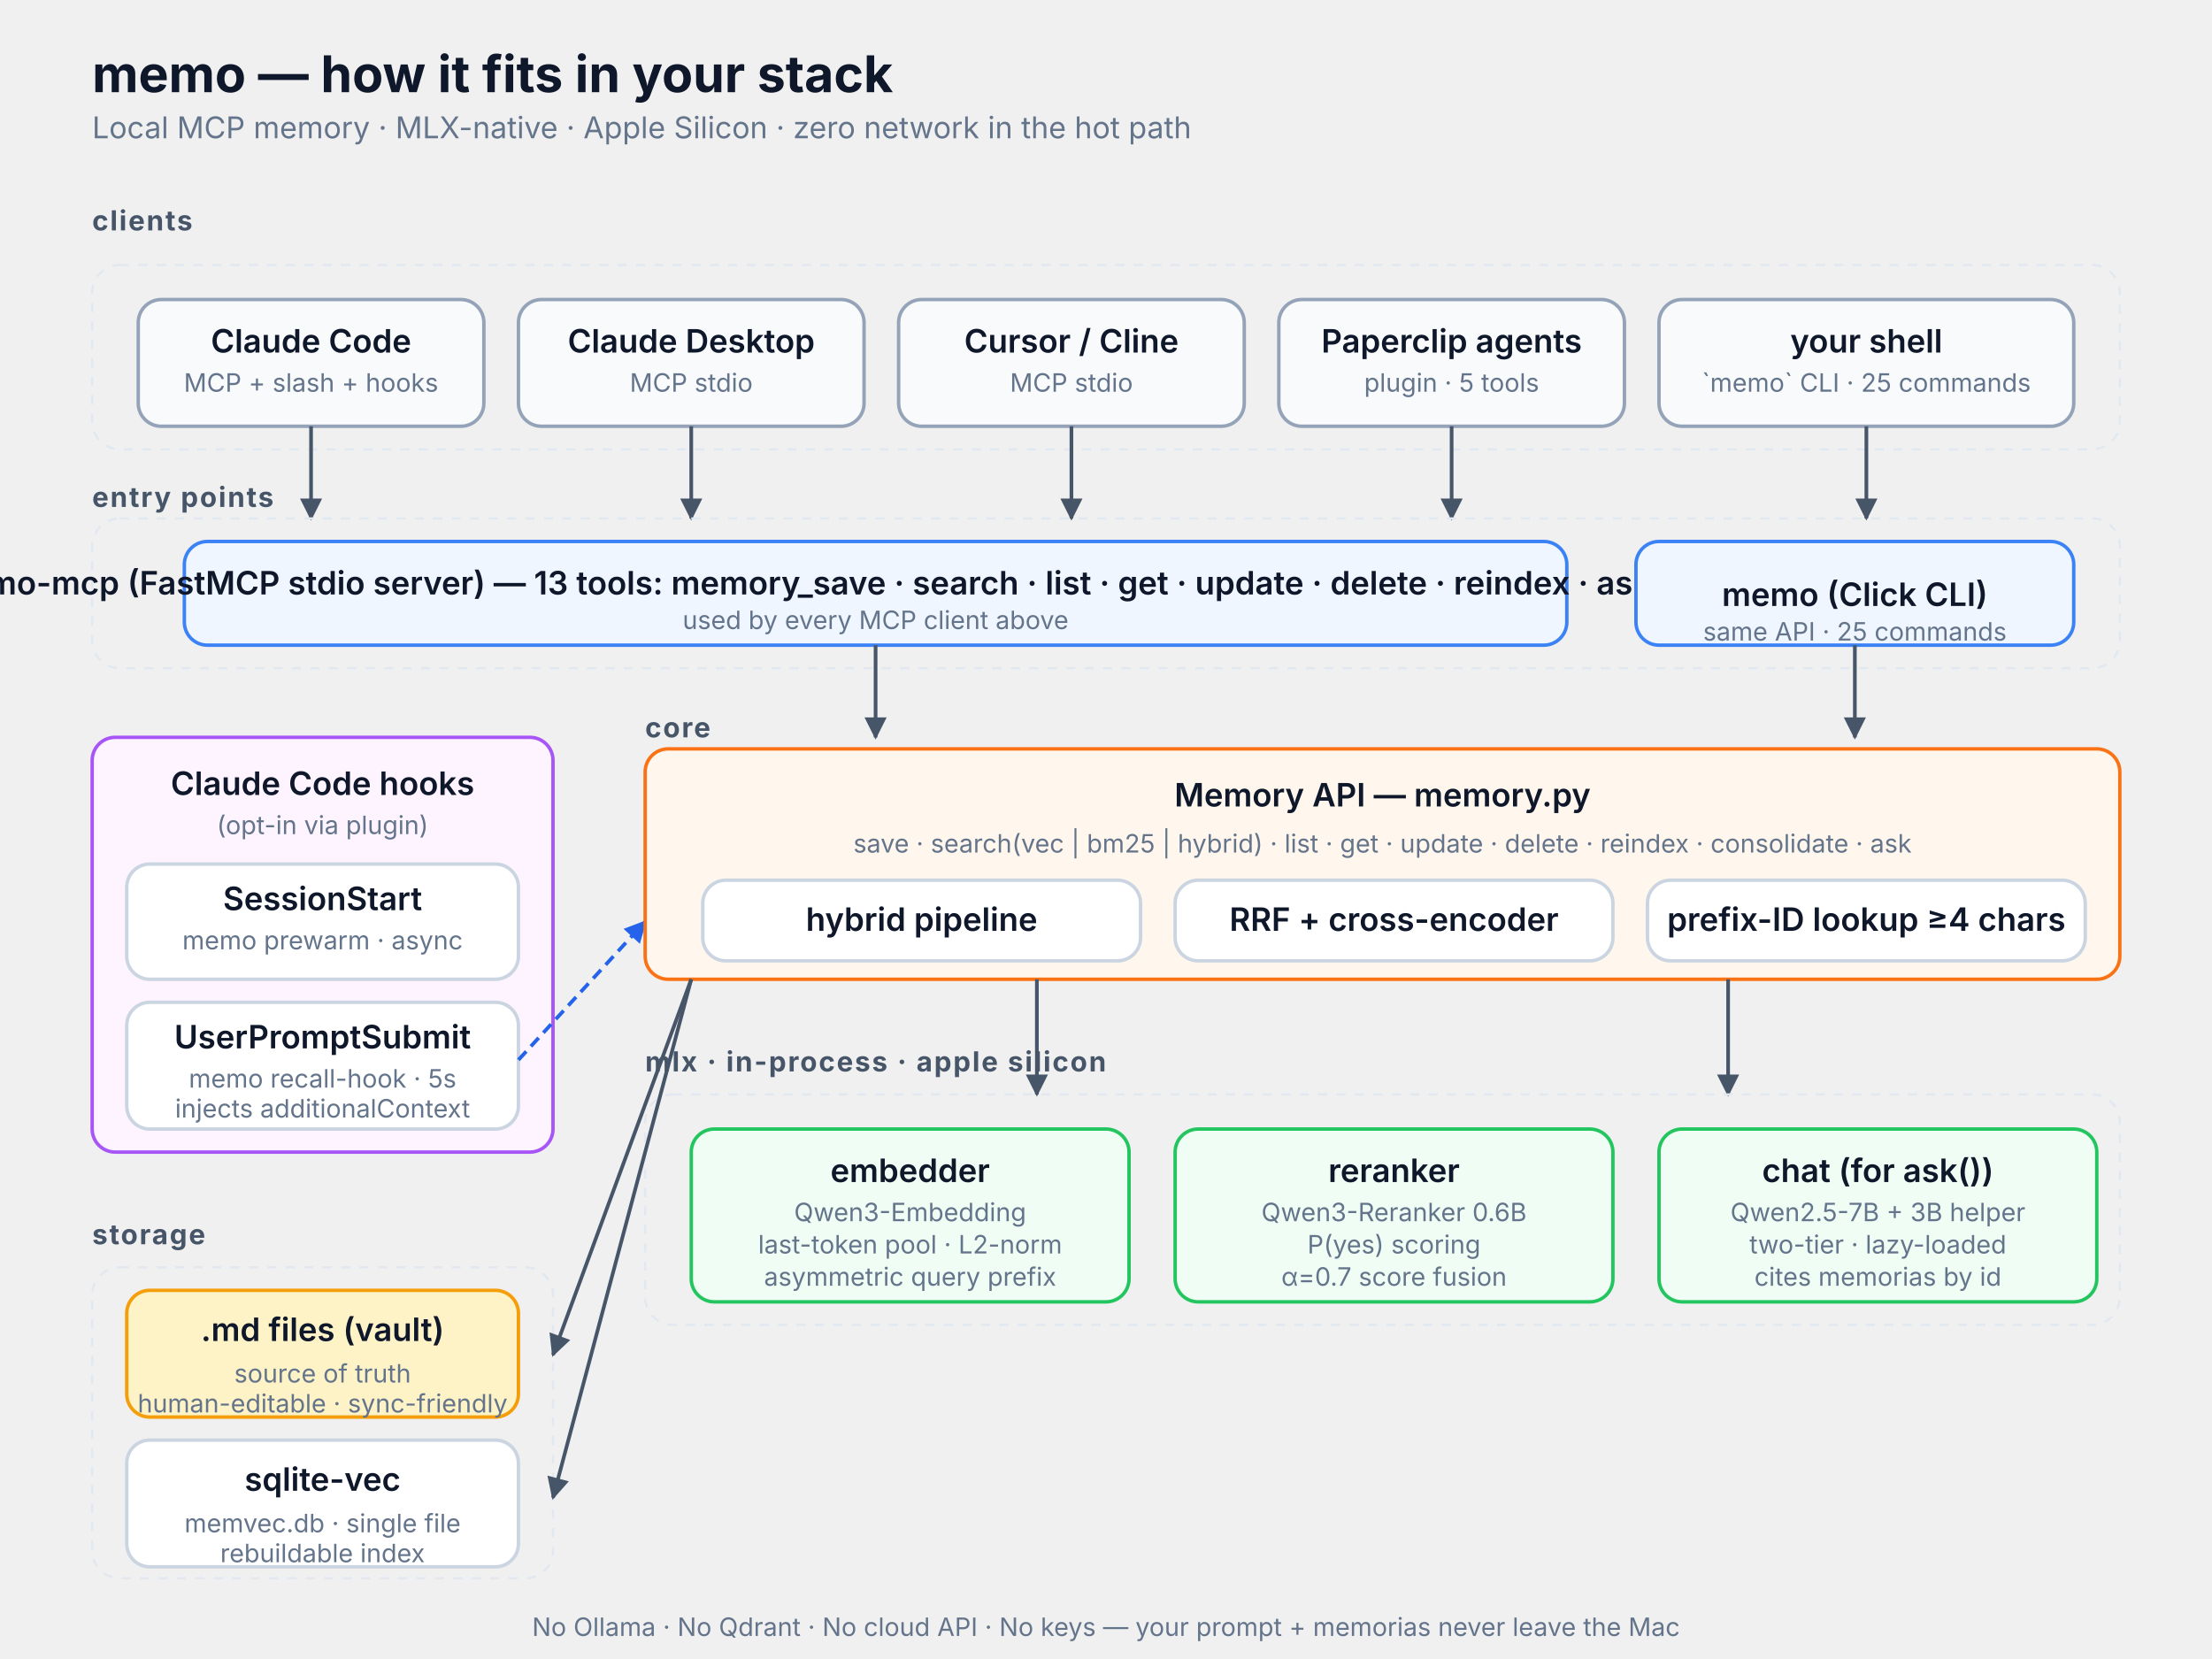
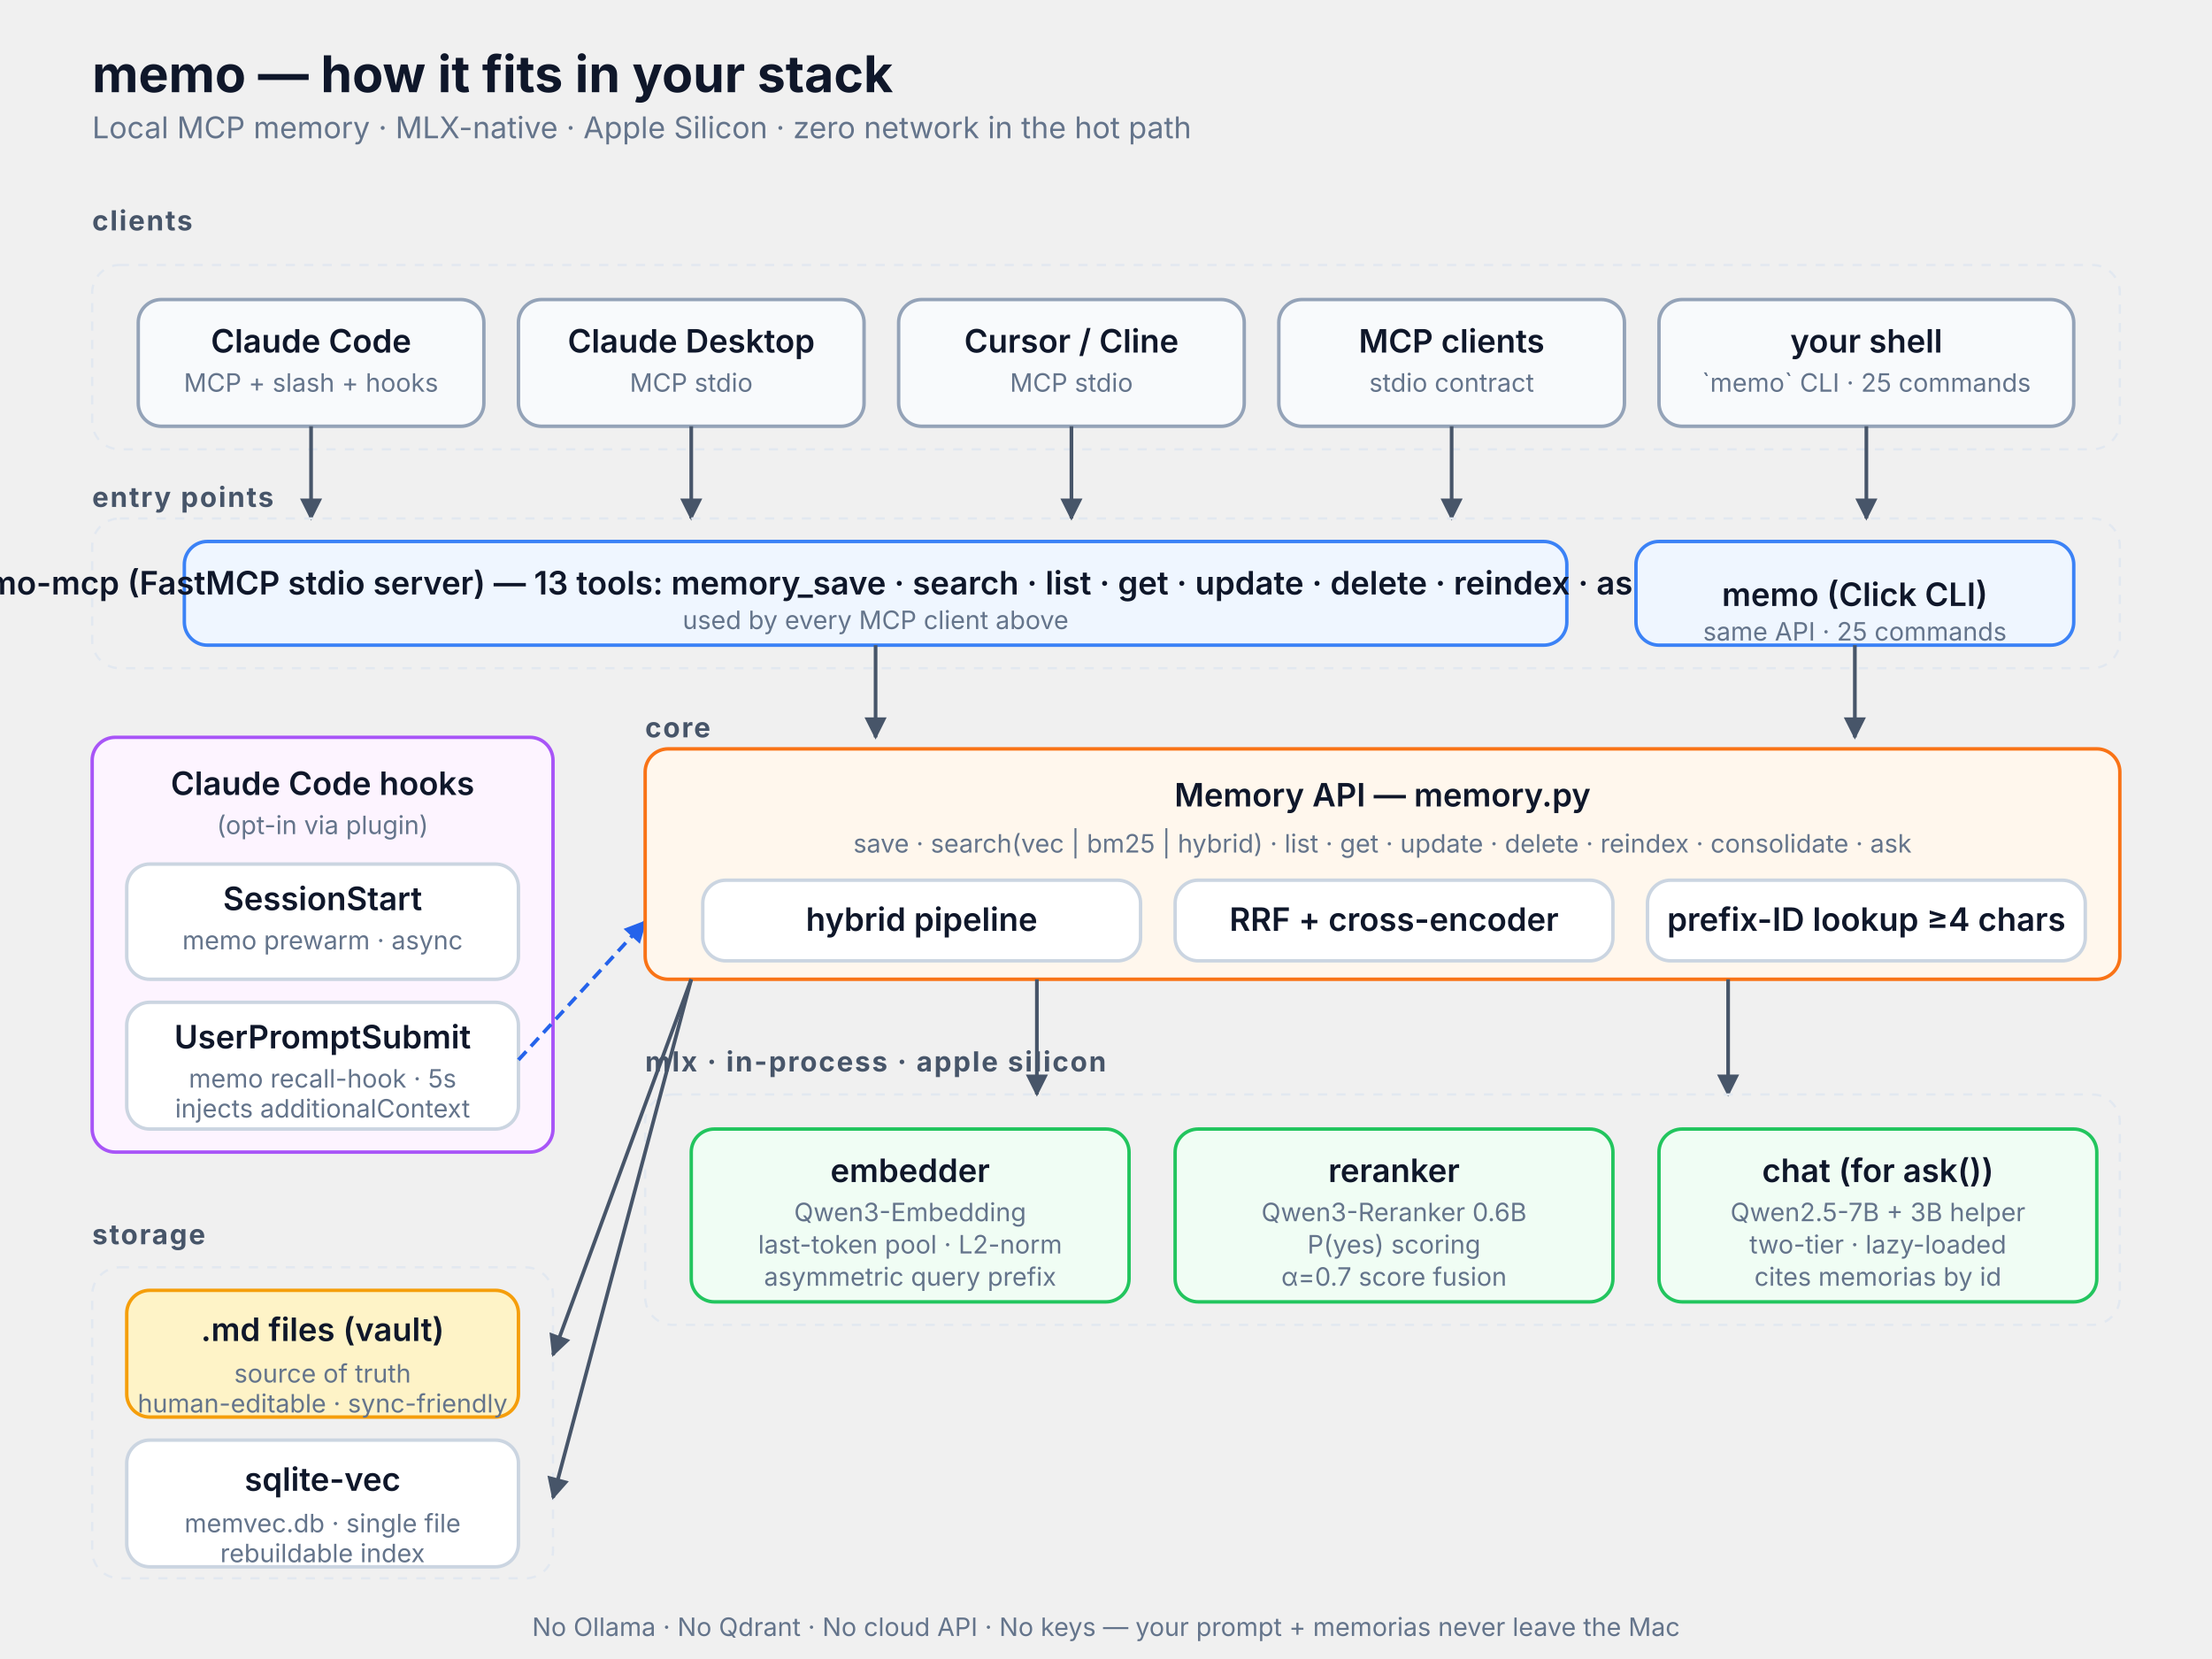
<svg xmlns="http://www.w3.org/2000/svg" viewBox="0 0 960 720" font-family="-apple-system, BlinkMacSystemFont, Segoe UI, sans-serif">
  <defs>
    <marker id="arrow" viewBox="0 0 10 10" refX="9" refY="5" markerWidth="6" markerHeight="6" orient="auto">
      <path d="M0,0 L10,5 L0,10 z" fill="#475569" />
    </marker>
    <marker id="arrow-blue" viewBox="0 0 10 10" refX="9" refY="5" markerWidth="6" markerHeight="6" orient="auto">
      <path d="M0,0 L10,5 L0,10 z" fill="#2563eb" />
    </marker>
    <filter id="shadow" x="-20%" y="-20%" width="140%" height="140%">
      <feDropShadow dx="0" dy="2" stdDeviation="2" flood-opacity="0.06" />
    </filter>
  </defs>
  <style>
    .title    { font-size: 22px; font-weight: 700; fill: #0f172a; }
    .sub      { font-size: 13px; fill: #64748b; }
    .section  { font-size: 12px; font-weight: 700; fill: #475569; letter-spacing: 0.06em; text-transform: uppercase; }
    .box      { fill: #ffffff; stroke: #cbd5e1; stroke-width: 1.5; rx: 10; ry: 10; }
    .label    { font-size: 14px; font-weight: 600; fill: #0f172a; text-anchor: middle; }
    .label-l  { font-size: 14px; font-weight: 600; fill: #0f172a; text-anchor: start; }
    .meta     { font-size: 11px; fill: #64748b; text-anchor: middle; }
    .meta-l   { font-size: 11px; fill: #64748b; text-anchor: start; }
    .box-client { fill: #f8fafc; stroke: #94a3b8; }
    .box-entry  { fill: #eff6ff; stroke: #3b82f6; }
    .box-core   { fill: #fff7ed; stroke: #f97316; }
    .box-mlx    { fill: #f0fdf4; stroke: #22c55e; }
    .box-store  { fill: #fef3c7; stroke: #f59e0b; }
    .box-hook   { fill: #fdf4ff; stroke: #a855f7; }
    .arrow      { stroke: #475569; stroke-width: 1.6; fill: none; marker-end: url(#arrow); }
    .arrow-blue { stroke: #2563eb; stroke-width: 1.6; fill: none; marker-end: url(#arrow-blue); stroke-dasharray: 5 3; }
    .group-rect { fill: none; stroke: #e2e8f0; stroke-width: 1; stroke-dasharray: 4 4; rx: 12; ry: 12; }
  </style>
  <text x="40" y="40" class="title">memo — how it fits in your stack</text>
  <text x="40" y="60" class="sub">Local MCP memory · MLX-native · Apple Silicon · zero network in the hot path</text>
  <text x="40" y="100" class="section">clients</text>
  <rect x="40" y="115" width="880" height="80" class="group-rect" />
  <rect x="60" y="130" width="150" height="55" class="box box-client" />
  <text x="135" y="153" class="label">Claude Code</text>
  <text x="135" y="170" class="meta">MCP + slash + hooks</text>
  <rect x="225" y="130" width="150" height="55" class="box box-client" />
  <text x="300" y="153" class="label">Claude Desktop</text>
  <text x="300" y="170" class="meta">MCP stdio</text>
  <rect x="390" y="130" width="150" height="55" class="box box-client" />
  <text x="465" y="153" class="label">Cursor / Cline</text>
  <text x="465" y="170" class="meta">MCP stdio</text>
  <rect x="555" y="130" width="150" height="55" class="box box-client" />
-   <text x="630" y="153" class="label">Paperclip agents</text>
-   <text x="630" y="170" class="meta">plugin · 5 tools</text>
+   <text x="630" y="153" class="label">MCP clients</text>
+   <text x="630" y="170" class="meta">stdio contract</text>
  <rect x="720" y="130" width="180" height="55" class="box box-client" />
  <text x="810" y="153" class="label">your shell</text>
  <text x="810" y="170" class="meta">`memo` CLI · 25 commands</text>
  <line class="arrow" x1="135" y1="185" x2="135" y2="225" />
  <line class="arrow" x1="300" y1="185" x2="300" y2="225" />
  <line class="arrow" x1="465" y1="185" x2="465" y2="225" />
  <line class="arrow" x1="630" y1="185" x2="630" y2="225" />
  <line class="arrow" x1="810" y1="185" x2="810" y2="225" />
  <text x="40" y="220" class="section">entry points</text>
  <rect x="40" y="225" width="880" height="65" class="group-rect" />
  <rect x="80" y="235" width="600" height="45" class="box box-entry" />
  <text x="380" y="258" class="label">memo-mcp (FastMCP stdio server) — 13 tools: memory_save · search · list · get · update · delete · reindex · ask · stats · …</text>
  <text x="380" y="273" class="meta">used by every MCP client above</text>
  <rect x="710" y="235" width="190" height="45" class="box box-entry" />
  <text x="805" y="263" class="label">memo (Click CLI)</text>
  <text x="805" y="278" class="meta">same API · 25 commands</text>
  <line class="arrow" x1="380" y1="280" x2="380" y2="320" />
  <line class="arrow" x1="805" y1="280" x2="805" y2="320" />
  <rect x="40" y="320" width="200" height="180" class="box box-hook" />
  <text x="140" y="345" class="label">Claude Code hooks</text>
  <text x="140" y="362" class="meta">(opt-in via plugin)</text>
  <rect x="55" y="375" width="170" height="50" class="box" />
  <text x="140" y="395" class="label" font-size="12">SessionStart</text>
  <text x="140" y="412" class="meta">memo prewarm · async</text>
  <rect x="55" y="435" width="170" height="55" class="box" />
  <text x="140" y="455" class="label" font-size="12">UserPromptSubmit</text>
  <text x="140" y="472" class="meta">memo recall-hook · 5s</text>
  <text x="140" y="485" class="meta">injects additionalContext</text>
  <line class="arrow-blue" x1="225" y1="460" x2="280" y2="400" />
  <text x="280" y="320" class="section">core</text>
  <rect x="280" y="325" width="640" height="100" class="box box-core" />
  <text x="600" y="350" class="label">Memory API — memory.py</text>
  <text x="600" y="370" class="meta">save · search(vec | bm25 | hybrid) · list · get · update · delete · reindex · consolidate · ask</text>
  <rect x="305" y="382" width="190" height="35" class="box" />
  <text x="400" y="404" class="label" font-size="12">hybrid pipeline</text>
  <rect x="510" y="382" width="190" height="35" class="box" />
  <text x="605" y="404" class="label" font-size="12">RRF + cross-encoder</text>
  <rect x="715" y="382" width="190" height="35" class="box" />
  <text x="810" y="404" class="label" font-size="12">prefix-ID lookup ≥4 chars</text>
  <line class="arrow" x1="450" y1="425" x2="450" y2="475" />
  <line class="arrow" x1="750" y1="425" x2="750" y2="475" />
  <text x="280" y="465" class="section">mlx · in-process · apple silicon</text>
  <rect x="280" y="475" width="640" height="100" class="group-rect" />
  <rect x="300" y="490" width="190" height="75" class="box box-mlx" />
  <text x="395" y="513" class="label">embedder</text>
  <text x="395" y="530" class="meta">Qwen3-Embedding</text>
  <text x="395" y="544" class="meta">last-token pool · L2-norm</text>
  <text x="395" y="558" class="meta">asymmetric query prefix</text>
  <rect x="510" y="490" width="190" height="75" class="box box-mlx" />
  <text x="605" y="513" class="label">reranker</text>
  <text x="605" y="530" class="meta">Qwen3-Reranker 0.6B</text>
  <text x="605" y="544" class="meta">P(yes) scoring</text>
  <text x="605" y="558" class="meta">α=0.7 score fusion</text>
  <rect x="720" y="490" width="190" height="75" class="box box-mlx" />
  <text x="815" y="513" class="label">chat (for ask())</text>
  <text x="815" y="530" class="meta">Qwen2.5-7B + 3B helper</text>
  <text x="815" y="544" class="meta">two-tier · lazy-loaded</text>
  <text x="815" y="558" class="meta">cites memorias by id</text>
  <text x="40" y="540" class="section">storage</text>
  <rect x="40" y="550" width="200" height="135" class="group-rect" />
  <rect x="55" y="560" width="170" height="55" class="box box-store" />
  <text x="140" y="582" class="label" font-size="13">.md files (vault)</text>
  <text x="140" y="600" class="meta">source of truth</text>
  <text x="140" y="613" class="meta">human-editable · sync-friendly</text>
  <rect x="55" y="625" width="170" height="55" class="box" />
  <text x="140" y="647" class="label" font-size="13">sqlite-vec</text>
  <text x="140" y="665" class="meta">memvec.db · single file</text>
  <text x="140" y="678" class="meta">rebuildable index</text>
  <line class="arrow" x1="300" y1="425" x2="240" y2="588" />
  <line class="arrow" x1="300" y1="425" x2="240" y2="650" />
  <text x="480" y="710" class="meta">No Ollama · No Qdrant · No cloud API · No keys — your prompt + memorias never leave the Mac</text>
</svg>
